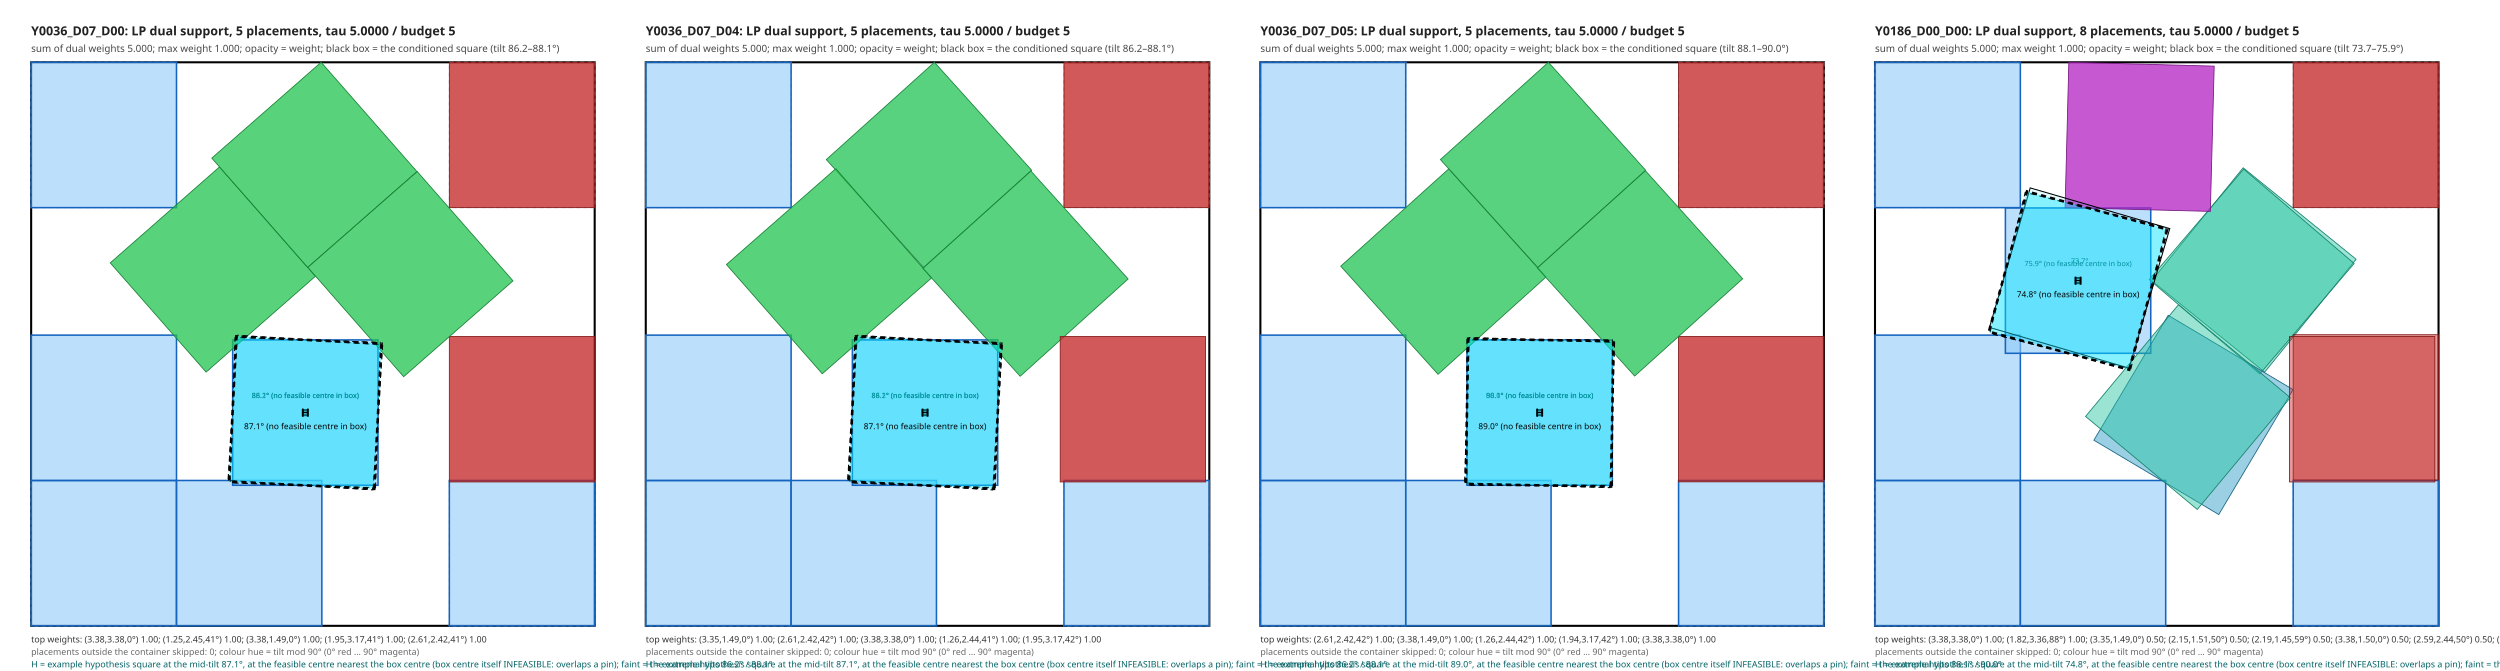
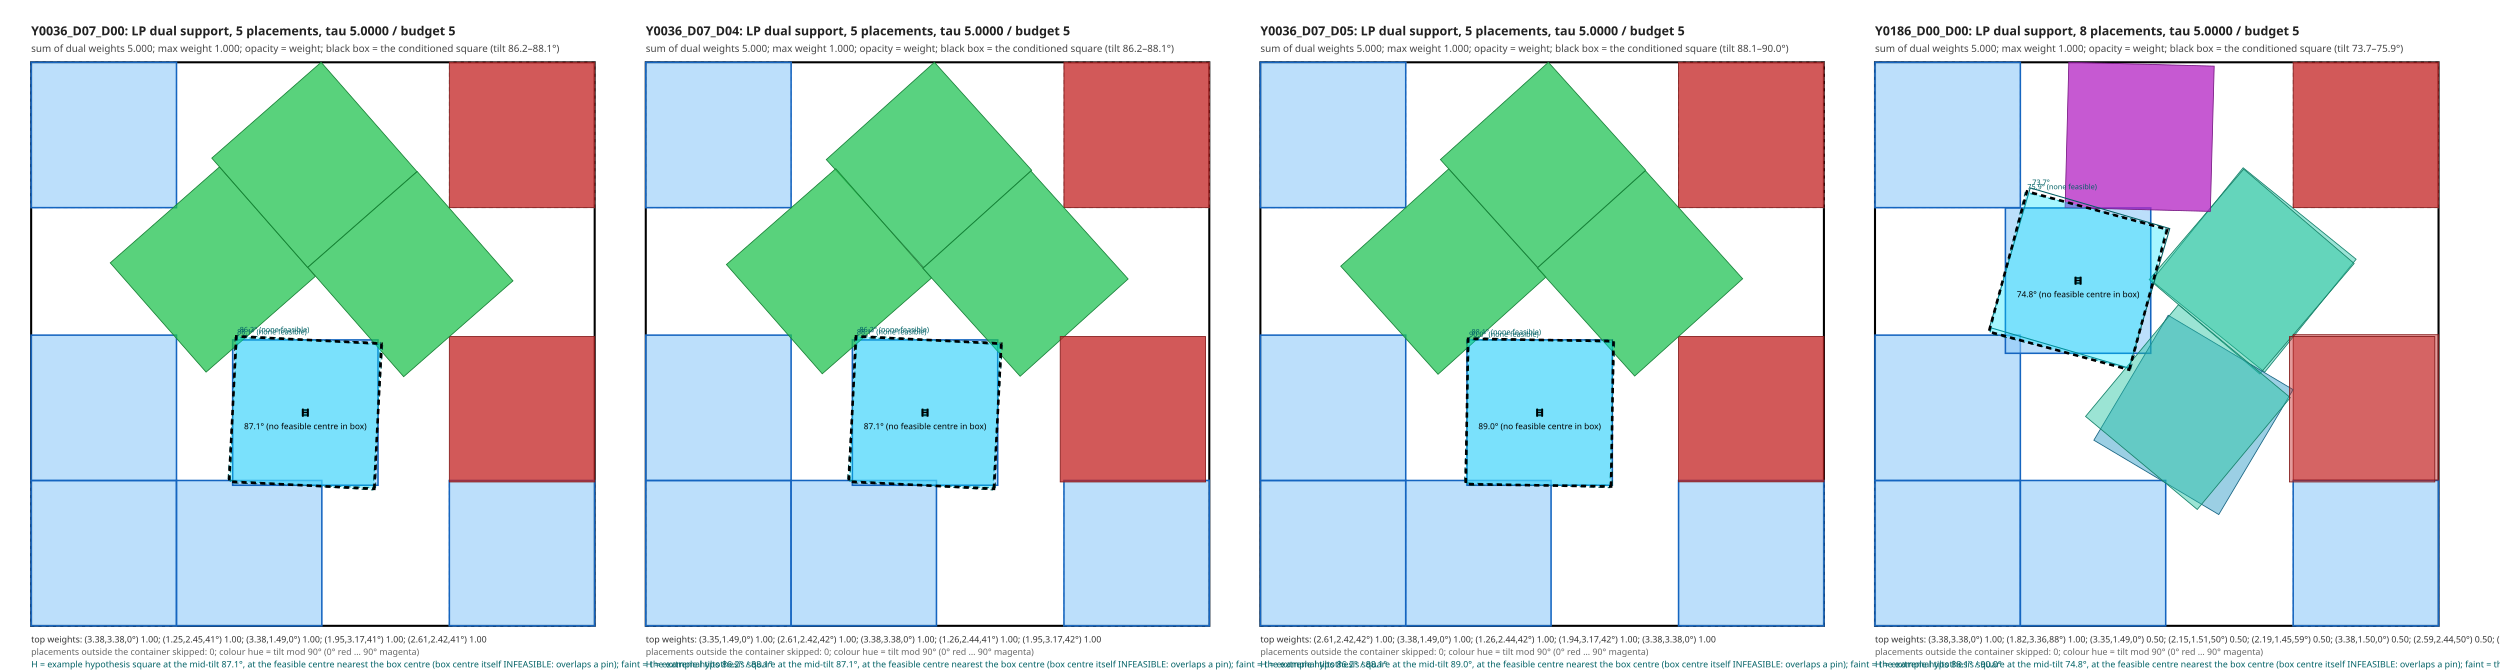
<svg xmlns="http://www.w3.org/2000/svg" width="2408" height="646" font-family="Segoe UI, sans-serif" style="background:#fff">
  <text x="30.0" y="34.0" font-size="12" fill="#222" text-anchor="start" font-weight="bold">Y0036_D07_D00: LP dual support, 5 placements, tau 5.0000 / budget 5</text>
  <text x="30.0" y="50.0" font-size="9.5" fill="#444" text-anchor="start">sum of dual weights 5.000; max weight 1.000; opacity = weight; black box = the conditioned square (tilt 86.2–88.1°)</text>
  <rect x="30" y="60.0" width="542.8" height="542.8" fill="none" stroke="#000" stroke-width="2" />
  <rect x="30.0" y="462.8" width="140" height="140" fill="none" stroke="#bbb" stroke-width="1" stroke-dasharray="4,3" />
  <rect x="432.8" y="462.8" width="140" height="140" fill="none" stroke="#bbb" stroke-width="1" stroke-dasharray="4,3" />
  <rect x="30.0" y="60.0" width="140" height="140" fill="none" stroke="#bbb" stroke-width="1" stroke-dasharray="4,3" />
  <rect x="432.8" y="60.0" width="140" height="140" fill="none" stroke="#bbb" stroke-width="1" stroke-dasharray="4,3" />
  <polygon points="30.0,602.8 170.0,602.8 170.0,462.8 30.0,462.8" fill="#90caf9" fill-opacity="0.6" stroke="#1565c0" stroke-width="1.5" />
  <polygon points="30.0,462.8 170.0,462.8 170.0,322.8 30.0,322.8" fill="#90caf9" fill-opacity="0.6" stroke="#1565c0" stroke-width="1.5" />
  <polygon points="30.0,200.0 170.0,200.0 170.0,60.0 30.0,60.0" fill="#90caf9" fill-opacity="0.6" stroke="#1565c0" stroke-width="1.5" />
  <polygon points="170.0,602.8 310.0,602.8 310.0,462.8 170.0,462.8" fill="#90caf9" fill-opacity="0.6" stroke="#1565c0" stroke-width="1.5" />
  <polygon points="432.8,602.8 572.8,602.8 572.8,462.8 432.8,462.8" fill="#90caf9" fill-opacity="0.6" stroke="#1565c0" stroke-width="1.5" />
  <polygon points="224.1,467.4 364.1,467.4 364.1,327.4 224.1,327.4" fill="#90caf9" fill-opacity="0.6" stroke="#1565c0" stroke-width="1.5" />
  <polygon points="432.8,200.0 572.8,200.0 572.8,60.0 432.8,60.0" fill="hsl(0,70%,45%)" fill-opacity="0.75" stroke="hsl(0,70%,30%)" stroke-width="0.8" />
  <polygon points="198.5,358.4 303.8,266.1 211.4,160.8 106.2,253.2" fill="hsl(137,70%,45%)" fill-opacity="0.75" stroke="hsl(137,70%,30%)" stroke-width="0.8" />
  <polygon points="432.8,464.2 572.8,464.2 572.8,324.2 432.8,324.2" fill="hsl(0,70%,45%)" fill-opacity="0.75" stroke="hsl(0,70%,30%)" stroke-width="0.8" />
  <polygon points="296.3,257.6 401.6,165.3 309.3,60.0 204.0,152.3" fill="hsl(137,70%,45%)" fill-opacity="0.75" stroke="hsl(137,70%,30%)" stroke-width="0.8" />
  <polygon points="388.8,362.8 494.1,270.5 401.8,165.2 296.5,257.5" fill="hsl(137,70%,45%)" fill-opacity="0.75" stroke="hsl(137,70%,30%)" stroke-width="0.8" />
  <rect x="291.6" y="395.0" width="4.9" height="4.9" fill="none" stroke="#000" stroke-width="2" />
-   <polygon points="359.2,471.9 368.6,332.2 228.9,322.9 219.6,462.6" fill="#00e5ff" fill-opacity="0.1" stroke="#000" stroke-width="1.0" stroke-dasharray="5,4" />
-   <text x="294.1" y="383.4" font-size="7" fill="#006064" text-anchor="middle">86.2° (no feasible centre in box)</text>
-   <polygon points="361.7,469.7 366.3,329.8 226.4,325.1 221.8,465.1" fill="#00e5ff" fill-opacity="0.1" stroke="#000" stroke-width="1.0" stroke-dasharray="5,4" />
-   <text x="294.1" y="383.4" font-size="7" fill="#006064" text-anchor="middle">88.1° (no feasible centre in box)</text>
+   <polygon points="359.2,471.9 368.6,332.2 228.9,322.9 219.6,462.6" fill="#00e5ff" fill-opacity="0.0" stroke="#006064" stroke-width="1.0" stroke-dasharray="5,4" />
+   <text x="230.9" y="319.9" font-size="7" fill="#006064" text-anchor="start">86.2° (none feasible)</text>
+   <polygon points="361.7,469.7 366.3,329.8 226.4,325.1 221.8,465.1" fill="#00e5ff" fill-opacity="0.0" stroke="#006064" stroke-width="1.0" stroke-dasharray="5,4" />
+   <text x="228.4" y="322.1" font-size="7" fill="#006064" text-anchor="start">88.1° (none feasible)</text>
  <polygon points="360.5,470.8 367.5,331.0 227.6,324.0 220.7,463.9" fill="#00e5ff" fill-opacity="0.35" stroke="#000" stroke-width="2.5" stroke-dasharray="5,4" />
  <text x="294.1" y="401.4" font-size="11" fill="#000" text-anchor="middle" font-weight="bold">H</text>
  <text x="294.1" y="413.4" font-size="8" fill="#000" text-anchor="middle">87.1° (no feasible centre in box)</text>
  <text x="30.0" y="642.8" font-size="8.5" fill="#006064" text-anchor="start">H = example hypothesis square at the mid-tilt 87.1°, at the feasible centre nearest the box centre (box centre itself INFEASIBLE: overlaps a pin); faint = the extremal tilts 86.2° / 88.1°</text>
  <text x="30.0" y="618.8" font-size="8.5" fill="#333" text-anchor="start">top weights: (3.38,3.38,0°) 1.00; (1.25,2.45,41°) 1.00; (3.38,1.49,0°) 1.00; (1.95,3.17,41°) 1.00; (2.61,2.42,41°) 1.00</text>
  <text x="30.0" y="630.8" font-size="8.5" fill="#666" text-anchor="start">placements outside the container skipped: 0; colour hue = tilt mod 90° (0° red … 90° magenta)</text>
  <text x="622.0" y="34.0" font-size="12" fill="#222" text-anchor="start" font-weight="bold">Y0036_D07_D04: LP dual support, 5 placements, tau 5.0000 / budget 5</text>
  <text x="622.0" y="50.0" font-size="9.5" fill="#444" text-anchor="start">sum of dual weights 5.000; max weight 1.000; opacity = weight; black box = the conditioned square (tilt 86.2–88.1°)</text>
  <rect x="622" y="60.0" width="542.8" height="542.8" fill="none" stroke="#000" stroke-width="2" />
  <rect x="622.0" y="462.8" width="140" height="140" fill="none" stroke="#bbb" stroke-width="1" stroke-dasharray="4,3" />
  <rect x="1024.8" y="462.8" width="140" height="140" fill="none" stroke="#bbb" stroke-width="1" stroke-dasharray="4,3" />
  <rect x="622.0" y="60.0" width="140" height="140" fill="none" stroke="#bbb" stroke-width="1" stroke-dasharray="4,3" />
  <rect x="1024.8" y="60.0" width="140" height="140" fill="none" stroke="#bbb" stroke-width="1" stroke-dasharray="4,3" />
  <polygon points="622.0,602.8 762.0,602.8 762.0,462.8 622.0,462.8" fill="#90caf9" fill-opacity="0.6" stroke="#1565c0" stroke-width="1.5" />
  <polygon points="622.0,462.8 762.0,462.8 762.0,322.8 622.0,322.8" fill="#90caf9" fill-opacity="0.6" stroke="#1565c0" stroke-width="1.5" />
  <polygon points="622.0,200.0 762.0,200.0 762.0,60.0 622.0,60.0" fill="#90caf9" fill-opacity="0.6" stroke="#1565c0" stroke-width="1.5" />
  <polygon points="762.0,602.8 902.0,602.8 902.0,462.8 762.0,462.8" fill="#90caf9" fill-opacity="0.6" stroke="#1565c0" stroke-width="1.5" />
  <polygon points="1024.8,602.8 1164.8,602.8 1164.8,462.8 1024.8,462.8" fill="#90caf9" fill-opacity="0.6" stroke="#1565c0" stroke-width="1.5" />
  <polygon points="821.0,467.4 961.0,467.4 961.0,327.4 821.0,327.4" fill="#90caf9" fill-opacity="0.6" stroke="#1565c0" stroke-width="1.5" />
  <polygon points="889.6,257.7 993.7,164.0 900.0,60.0 795.9,153.7" fill="hsl(139,70%,45%)" fill-opacity="0.75" stroke="hsl(139,70%,30%)" stroke-width="0.8" />
  <polygon points="792.0,360.0 897.3,267.7 805.0,162.5 699.7,254.8" fill="hsl(137,70%,45%)" fill-opacity="0.75" stroke="hsl(137,70%,30%)" stroke-width="0.8" />
  <polygon points="1024.8,200.0 1164.8,200.0 1164.8,60.0 1024.8,60.0" fill="hsl(0,70%,45%)" fill-opacity="0.75" stroke="hsl(0,70%,30%)" stroke-width="0.8" />
  <polygon points="982.6,362.4 1086.6,268.7 992.9,164.7 888.9,258.4" fill="hsl(139,70%,45%)" fill-opacity="0.75" stroke="hsl(139,70%,30%)" stroke-width="0.8" />
  <polygon points="1021.2,464.2 1161.2,464.2 1161.2,324.2 1021.2,324.2" fill="hsl(0,70%,45%)" fill-opacity="0.75" stroke="hsl(0,70%,30%)" stroke-width="0.8" />
  <rect x="888.5" y="395.0" width="4.9" height="4.9" fill="none" stroke="#000" stroke-width="2" />
-   <polygon points="956.1,471.9 965.5,332.2 825.8,322.9 816.4,462.6" fill="#00e5ff" fill-opacity="0.1" stroke="#000" stroke-width="1.0" stroke-dasharray="5,4" />
-   <text x="891.0" y="383.4" font-size="7" fill="#006064" text-anchor="middle">86.2° (no feasible centre in box)</text>
-   <polygon points="958.6,469.7 963.2,329.8 823.3,325.1 818.7,465.1" fill="#00e5ff" fill-opacity="0.1" stroke="#000" stroke-width="1.0" stroke-dasharray="5,4" />
-   <text x="891.0" y="383.4" font-size="7" fill="#006064" text-anchor="middle">88.1° (no feasible centre in box)</text>
+   <polygon points="956.1,471.9 965.5,332.2 825.8,322.9 816.4,462.6" fill="#00e5ff" fill-opacity="0.0" stroke="#006064" stroke-width="1.0" stroke-dasharray="5,4" />
+   <text x="827.8" y="319.9" font-size="7" fill="#006064" text-anchor="start">86.2° (none feasible)</text>
+   <polygon points="958.6,469.7 963.2,329.8 823.3,325.1 818.7,465.1" fill="#00e5ff" fill-opacity="0.0" stroke="#006064" stroke-width="1.0" stroke-dasharray="5,4" />
+   <text x="825.3" y="322.1" font-size="7" fill="#006064" text-anchor="start">88.1° (none feasible)</text>
  <polygon points="957.4,470.8 964.4,331.0 824.5,324.0 817.5,463.9" fill="#00e5ff" fill-opacity="0.35" stroke="#000" stroke-width="2.5" stroke-dasharray="5,4" />
  <text x="891.0" y="401.4" font-size="11" fill="#000" text-anchor="middle" font-weight="bold">H</text>
  <text x="891.0" y="413.4" font-size="8" fill="#000" text-anchor="middle">87.1° (no feasible centre in box)</text>
  <text x="622.0" y="642.8" font-size="8.5" fill="#006064" text-anchor="start">H = example hypothesis square at the mid-tilt 87.1°, at the feasible centre nearest the box centre (box centre itself INFEASIBLE: overlaps a pin); faint = the extremal tilts 86.2° / 88.1°</text>
  <text x="622.0" y="618.8" font-size="8.5" fill="#333" text-anchor="start">top weights: (3.35,1.49,0°) 1.00; (2.61,2.42,42°) 1.00; (3.38,3.38,0°) 1.00; (1.26,2.44,41°) 1.00; (1.95,3.17,42°) 1.00</text>
  <text x="622.0" y="630.8" font-size="8.5" fill="#666" text-anchor="start">placements outside the container skipped: 0; colour hue = tilt mod 90° (0° red … 90° magenta)</text>
  <text x="1214.0" y="34.0" font-size="12" fill="#222" text-anchor="start" font-weight="bold">Y0036_D07_D05: LP dual support, 5 placements, tau 5.0000 / budget 5</text>
  <text x="1214.0" y="50.0" font-size="9.5" fill="#444" text-anchor="start">sum of dual weights 5.000; max weight 1.000; opacity = weight; black box = the conditioned square (tilt 88.1–90.0°)</text>
  <rect x="1214" y="60.0" width="542.8" height="542.8" fill="none" stroke="#000" stroke-width="2" />
  <rect x="1214.0" y="462.8" width="140" height="140" fill="none" stroke="#bbb" stroke-width="1" stroke-dasharray="4,3" />
  <rect x="1616.8" y="462.8" width="140" height="140" fill="none" stroke="#bbb" stroke-width="1" stroke-dasharray="4,3" />
  <rect x="1214.0" y="60.0" width="140" height="140" fill="none" stroke="#bbb" stroke-width="1" stroke-dasharray="4,3" />
  <rect x="1616.8" y="60.0" width="140" height="140" fill="none" stroke="#bbb" stroke-width="1" stroke-dasharray="4,3" />
  <polygon points="1214.0,602.8 1354.0,602.8 1354.0,462.8 1214.0,462.8" fill="#90caf9" fill-opacity="0.6" stroke="#1565c0" stroke-width="1.5" />
  <polygon points="1214.0,462.8 1354.0,462.8 1354.0,322.8 1214.0,322.8" fill="#90caf9" fill-opacity="0.6" stroke="#1565c0" stroke-width="1.5" />
  <polygon points="1214.0,200.0 1354.0,200.0 1354.0,60.0 1214.0,60.0" fill="#90caf9" fill-opacity="0.6" stroke="#1565c0" stroke-width="1.5" />
  <polygon points="1354.0,602.8 1494.0,602.8 1494.0,462.8 1354.0,462.8" fill="#90caf9" fill-opacity="0.6" stroke="#1565c0" stroke-width="1.5" />
  <polygon points="1616.8,602.8 1756.8,602.8 1756.8,462.8 1616.8,462.8" fill="#90caf9" fill-opacity="0.6" stroke="#1565c0" stroke-width="1.5" />
  <polygon points="1413.0,467.4 1553.0,467.4 1553.0,327.4 1413.0,327.4" fill="#90caf9" fill-opacity="0.6" stroke="#1565c0" stroke-width="1.5" />
  <polygon points="1616.8,200.0 1756.8,200.0 1756.8,60.0 1616.8,60.0" fill="hsl(0,70%,45%)" fill-opacity="0.75" stroke="hsl(0,70%,30%)" stroke-width="0.8" />
  <polygon points="1481.1,257.7 1585.1,164.0 1491.4,60.0 1387.4,153.7" fill="hsl(139,70%,45%)" fill-opacity="0.75" stroke="hsl(139,70%,30%)" stroke-width="0.8" />
  <polygon points="1385.1,360.5 1489.1,266.8 1395.4,162.7 1291.4,256.4" fill="hsl(139,70%,45%)" fill-opacity="0.75" stroke="hsl(139,70%,30%)" stroke-width="0.8" />
  <polygon points="1616.8,464.1 1756.8,464.1 1756.8,324.1 1616.8,324.1" fill="hsl(0,70%,45%)" fill-opacity="0.75" stroke="hsl(0,70%,30%)" stroke-width="0.8" />
  <polygon points="1574.5,362.2 1678.5,268.5 1584.8,164.4 1480.8,258.1" fill="hsl(139,70%,45%)" fill-opacity="0.75" stroke="hsl(139,70%,30%)" stroke-width="0.8" />
  <rect x="1480.5" y="395.0" width="4.9" height="4.9" fill="none" stroke="#000" stroke-width="2" />
-   <polygon points="1550.6,469.7 1555.2,329.8 1415.3,325.1 1410.7,465.1" fill="#00e5ff" fill-opacity="0.1" stroke="#000" stroke-width="1.0" stroke-dasharray="5,4" />
-   <text x="1483.0" y="383.4" font-size="7" fill="#006064" text-anchor="middle">88.1° (no feasible centre in box)</text>
-   <polygon points="1553.0,467.4 1553.0,327.4 1413.0,327.4 1413.0,467.4" fill="#00e5ff" fill-opacity="0.1" stroke="#000" stroke-width="1.0" stroke-dasharray="5,4" />
-   <text x="1483.0" y="383.4" font-size="7" fill="#006064" text-anchor="middle">90.0° (no feasible centre in box)</text>
+   <polygon points="1550.6,469.7 1555.2,329.8 1415.3,325.1 1410.7,465.1" fill="#00e5ff" fill-opacity="0.0" stroke="#006064" stroke-width="1.0" stroke-dasharray="5,4" />
+   <text x="1417.3" y="322.1" font-size="7" fill="#006064" text-anchor="start">88.1° (none feasible)</text>
+   <polygon points="1553.0,467.4 1553.0,327.4 1413.0,327.4 1413.0,467.4" fill="#00e5ff" fill-opacity="0.0" stroke="#006064" stroke-width="1.0" stroke-dasharray="5,4" />
+   <text x="1415.0" y="324.4" font-size="7" fill="#006064" text-anchor="start">90.0° (none feasible)</text>
  <polygon points="1551.8,468.6 1554.1,328.6 1414.1,326.3 1411.8,466.3" fill="#00e5ff" fill-opacity="0.35" stroke="#000" stroke-width="2.5" stroke-dasharray="5,4" />
  <text x="1483.0" y="401.4" font-size="11" fill="#000" text-anchor="middle" font-weight="bold">H</text>
  <text x="1483.0" y="413.4" font-size="8" fill="#000" text-anchor="middle">89.0° (no feasible centre in box)</text>
  <text x="1214.0" y="642.8" font-size="8.5" fill="#006064" text-anchor="start">H = example hypothesis square at the mid-tilt 89.0°, at the feasible centre nearest the box centre (box centre itself INFEASIBLE: overlaps a pin); faint = the extremal tilts 88.1° / 90.0°</text>
  <text x="1214.0" y="618.8" font-size="8.5" fill="#333" text-anchor="start">top weights: (2.61,2.42,42°) 1.00; (3.38,1.49,0°) 1.00; (1.26,2.44,42°) 1.00; (1.94,3.17,42°) 1.00; (3.38,3.38,0°) 1.00</text>
  <text x="1214.0" y="630.8" font-size="8.5" fill="#666" text-anchor="start">placements outside the container skipped: 0; colour hue = tilt mod 90° (0° red … 90° magenta)</text>
  <text x="1806.0" y="34.0" font-size="12" fill="#222" text-anchor="start" font-weight="bold">Y0186_D00_D00: LP dual support, 8 placements, tau 5.0000 / budget 5</text>
  <text x="1806.0" y="50.0" font-size="9.5" fill="#444" text-anchor="start">sum of dual weights 5.000; max weight 1.000; opacity = weight; black box = the conditioned square (tilt 73.7–75.9°)</text>
  <rect x="1806" y="60.0" width="542.8" height="542.8" fill="none" stroke="#000" stroke-width="2" />
  <rect x="1806.0" y="462.8" width="140" height="140" fill="none" stroke="#bbb" stroke-width="1" stroke-dasharray="4,3" />
  <rect x="2208.8" y="462.8" width="140" height="140" fill="none" stroke="#bbb" stroke-width="1" stroke-dasharray="4,3" />
  <rect x="1806.0" y="60.0" width="140" height="140" fill="none" stroke="#bbb" stroke-width="1" stroke-dasharray="4,3" />
  <rect x="2208.8" y="60.0" width="140" height="140" fill="none" stroke="#bbb" stroke-width="1" stroke-dasharray="4,3" />
  <polygon points="1806.0,602.8 1946.0,602.8 1946.0,462.8 1806.0,462.8" fill="#90caf9" fill-opacity="0.6" stroke="#1565c0" stroke-width="1.5" />
  <polygon points="1806.0,462.8 1946.0,462.8 1946.0,322.8 1806.0,322.8" fill="#90caf9" fill-opacity="0.6" stroke="#1565c0" stroke-width="1.5" />
  <polygon points="1806.0,200.0 1946.0,200.0 1946.0,60.0 1806.0,60.0" fill="#90caf9" fill-opacity="0.6" stroke="#1565c0" stroke-width="1.5" />
  <polygon points="1946.0,602.8 2086.0,602.8 2086.0,462.8 1946.0,462.8" fill="#90caf9" fill-opacity="0.6" stroke="#1565c0" stroke-width="1.5" />
  <polygon points="2208.8,602.8 2348.8,602.8 2348.8,462.8 2208.8,462.8" fill="#90caf9" fill-opacity="0.6" stroke="#1565c0" stroke-width="1.5" />
  <polygon points="1931.6,340.3 2071.6,340.3 2071.6,200.3 1931.6,200.3" fill="#90caf9" fill-opacity="0.6" stroke="#1565c0" stroke-width="1.5" />
  <polygon points="2181.3,358.5 2269.4,249.7 2160.6,161.6 2072.5,270.4" fill="hsl(169,70%,45%)" fill-opacity="0.45" stroke="hsl(169,70%,30%)" stroke-width="0.8" />
  <polygon points="2176.6,360.2 2267.5,253.8 2161.1,162.9 2070.1,269.3" fill="hsl(165,70%,45%)" fill-opacity="0.45" stroke="hsl(165,70%,30%)" stroke-width="0.8" />
  <polygon points="2208.8,462.4 2348.8,462.4 2348.8,322.4 2208.8,322.4" fill="hsl(0,70%,45%)" fill-opacity="0.45" stroke="hsl(0,70%,30%)" stroke-width="0.8" />
  <polygon points="2137.1,495.6 2208.7,375.3 2088.4,303.7 2016.8,424.0" fill="hsl(197,70%,45%)" fill-opacity="0.45" stroke="hsl(197,70%,30%)" stroke-width="0.8" />
  <polygon points="2116.4,490.7 2206.0,383.0 2098.3,293.5 2008.8,401.1" fill="hsl(167,70%,45%)" fill-opacity="0.45" stroke="hsl(167,70%,30%)" stroke-width="0.8" />
  <polygon points="2205.2,464.2 2345.2,464.2 2345.2,324.2 2205.2,324.2" fill="hsl(0,70%,45%)" fill-opacity="0.45" stroke="hsl(0,70%,30%)" stroke-width="0.8" />
  <polygon points="2129.0,203.6 2132.7,63.7 1992.7,60.0 1989.1,200.0" fill="hsl(294,70%,45%)" fill-opacity="0.75" stroke="hsl(294,70%,30%)" stroke-width="0.8" />
  <polygon points="2208.8,200.0 2348.8,200.0 2348.8,60.0 2208.8,60.0" fill="hsl(0,70%,45%)" fill-opacity="0.75" stroke="hsl(0,70%,30%)" stroke-width="0.8" />
  <rect x="1999.1" y="267.8" width="4.9" height="4.9" fill="none" stroke="#000" stroke-width="2" />
-   <polygon points="2050.7,354.6 2089.9,220.2 1955.5,181.0 1916.3,315.4" fill="#00e5ff" fill-opacity="0.1" stroke="#000" stroke-width="1.0" />
-   <text x="2003.1" y="253.8" font-size="7" fill="#006064" text-anchor="middle">73.7°</text>
-   <polygon points="2052.4,355.2 2086.5,219.4 1950.7,185.3 1916.6,321.1" fill="#00e5ff" fill-opacity="0.1" stroke="#000" stroke-width="1.0" stroke-dasharray="5,4" />
-   <text x="2001.6" y="256.3" font-size="7" fill="#006064" text-anchor="middle">75.9° (no feasible centre in box)</text>
+   <polygon points="2050.7,354.6 2089.9,220.2 1955.5,181.0 1916.3,315.4" fill="#00e5ff" fill-opacity="0.0" stroke="#006064" stroke-width="1.0" />
+   <text x="1957.5" y="178.0" font-size="7" fill="#006064" text-anchor="start">73.7°</text>
+   <polygon points="2052.4,355.2 2086.5,219.4 1950.7,185.3 1916.6,321.1" fill="#00e5ff" fill-opacity="0.0" stroke="#006064" stroke-width="1.0" stroke-dasharray="5,4" />
+   <text x="1952.7" y="182.3" font-size="7" fill="#006064" text-anchor="start">75.9° (none feasible)</text>
  <polygon points="2050.8,356.1 2087.5,221.0 1952.4,184.4 1915.7,319.5" fill="#00e5ff" fill-opacity="0.35" stroke="#000" stroke-width="2.5" stroke-dasharray="5,4" />
  <text x="2001.6" y="274.3" font-size="11" fill="#000" text-anchor="middle" font-weight="bold">H</text>
  <text x="2001.6" y="286.3" font-size="8" fill="#000" text-anchor="middle">74.8° (no feasible centre in box)</text>
  <text x="1806.0" y="642.8" font-size="8.5" fill="#006064" text-anchor="start">H = example hypothesis square at the mid-tilt 74.8°, at the feasible centre nearest the box centre (box centre itself INFEASIBLE: overlaps a pin); faint = the extremal tilts 73.7° / 75.9°</text>
  <text x="1806.0" y="618.8" font-size="8.5" fill="#333" text-anchor="start">top weights: (3.38,3.38,0°) 1.00; (1.82,3.36,88°) 1.00; (3.35,1.49,0°) 0.50; (2.15,1.51,50°) 0.50; (2.19,1.45,59°) 0.50; (3.38,1.50,0°) 0.50; (2.59,2.44,50°) 0.50; (2.61,2.45,51°) 0.50</text>
  <text x="1806.0" y="630.8" font-size="8.5" fill="#666" text-anchor="start">placements outside the container skipped: 0; colour hue = tilt mod 90° (0° red … 90° magenta)</text>
</svg>
